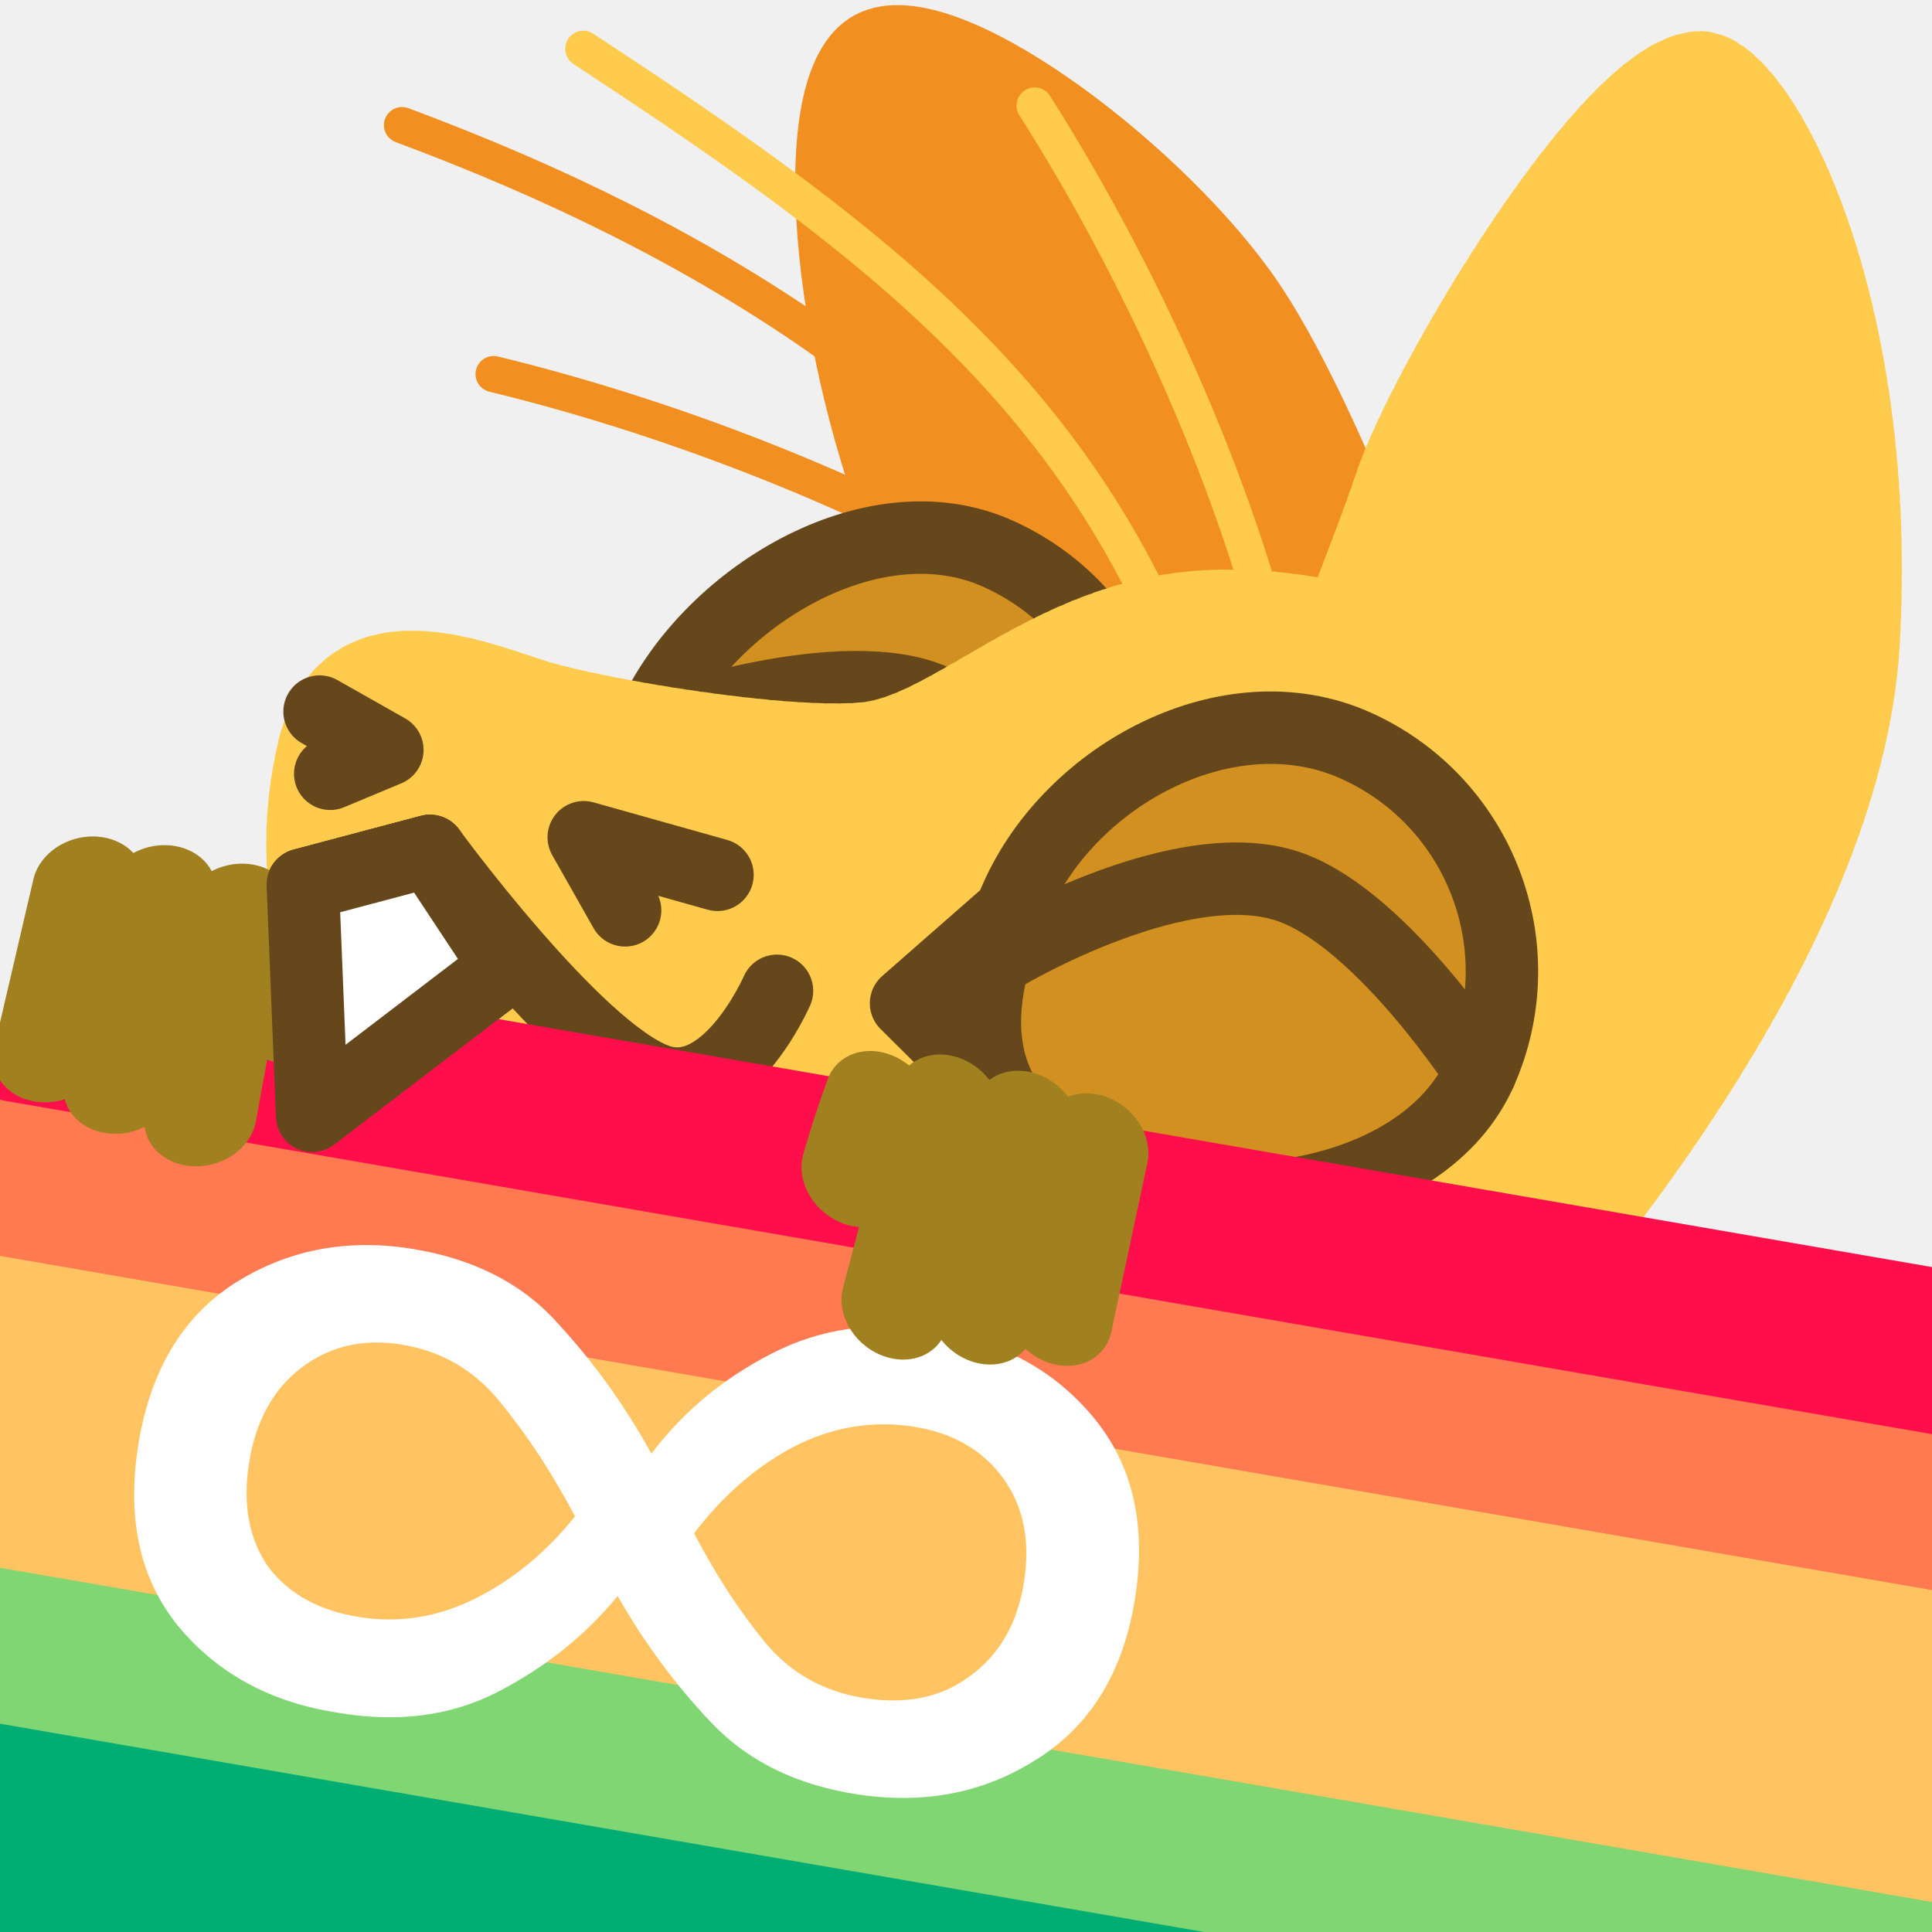
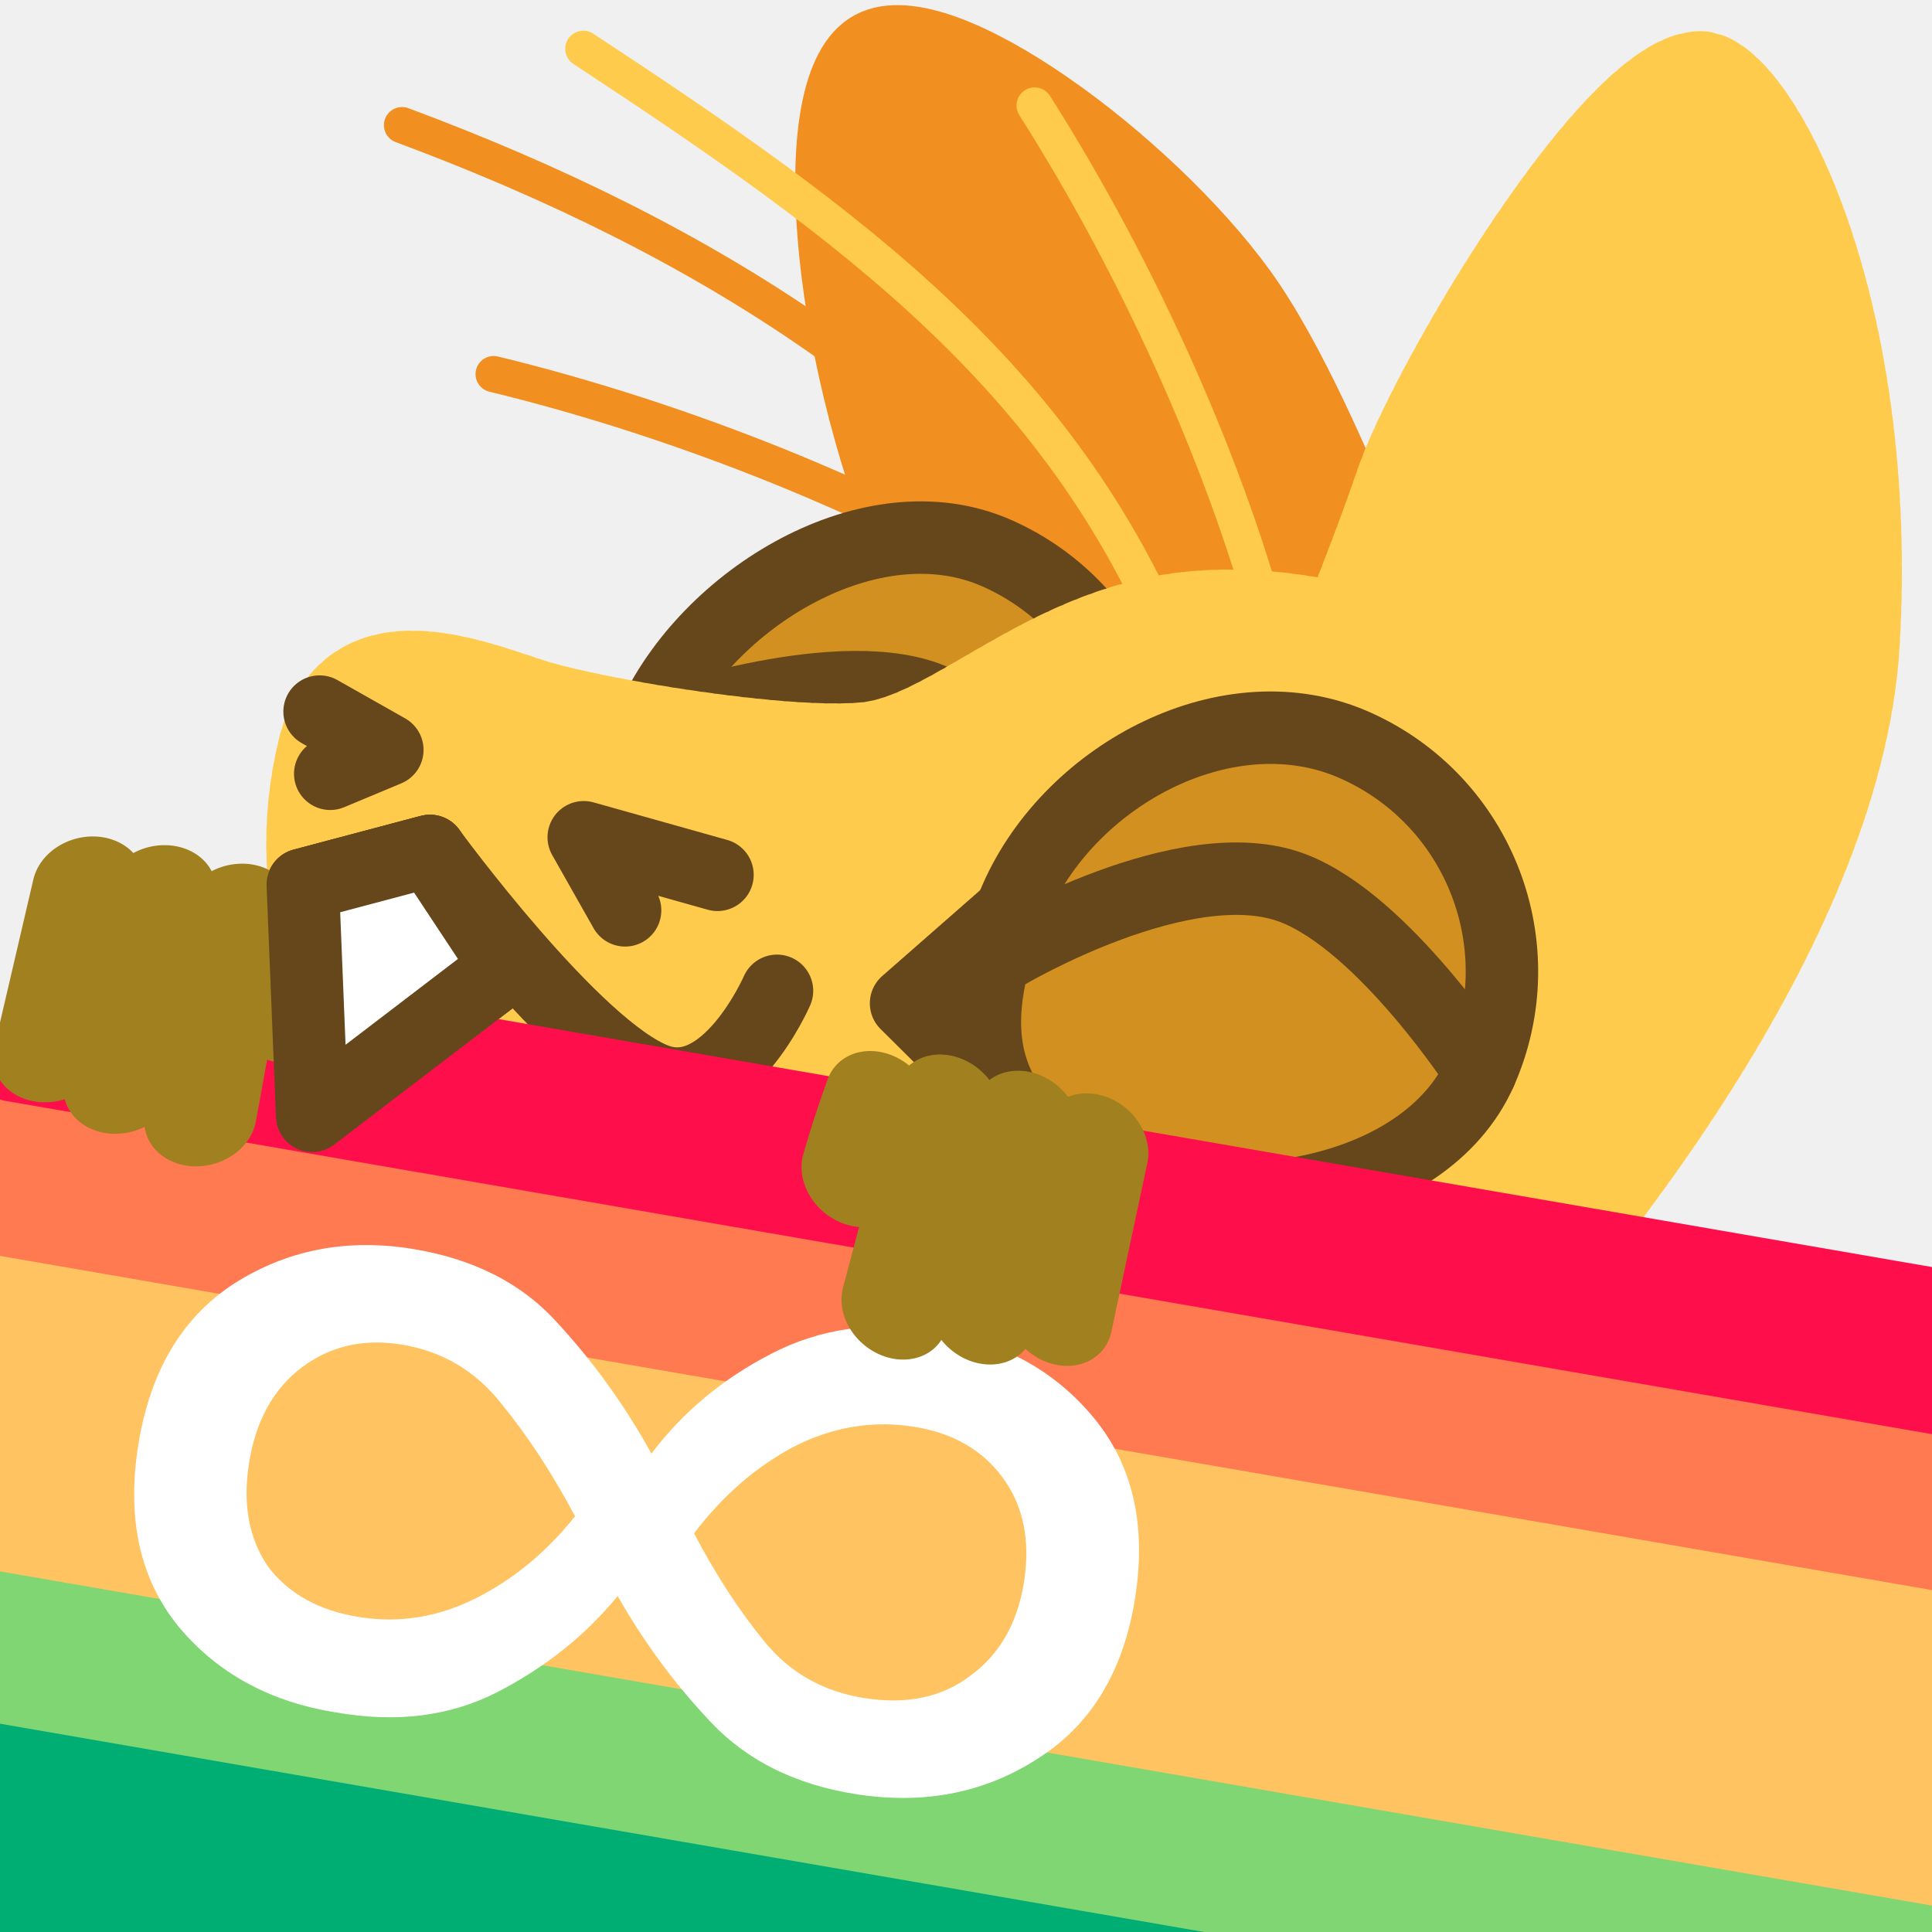
<svg xmlns="http://www.w3.org/2000/svg" version="1.1" id="svg824" width="1706.667" height="1706.667" viewBox="0 0 1706.667 1706.667">
  <defs id="defs828">
    </defs>
  <g id="layer1" style="display:inline">
    <g id="g12988" transform="rotate(23.97057,348.8418,1442.837)">
      <g id="g1057" transform="translate(98.49543,-107.1752)">
        <path style="display:none;fill:#123456;stroke:#123456;stroke-width:64;stroke-linecap:round;stroke-linejoin:round;-inkscape-stroke:none;paint-order:fill markers stroke;stop-color:#000000" d="m 995.317,440.188 c 118.098,91.354 266.502,143.095 344.819,286.444 -34.673,-5.525 -57.088,9.274 -67.246,44.396 105.395,13.003 124.937,136.973 183.179,210.921 l -88.093,46.416 c 84.938,26.715 126.798,83.909 163.442,144.793 l -450.961,202.92 c -39.13,-27.999 -63.611,-199.966 -31.717,-234.371 0,0 -5.044,-19.662 -72.696,21.974 -74.197,-237.623 -1.837,-461.207 19.273,-723.492 z" id="path3091" />
        <path style="display:inline;fill:none;fill-opacity:1;stroke:#f19020;stroke-width:32;stroke-linecap:round;stroke-linejoin:round;stroke-miterlimit:4;stroke-dasharray:none;stroke-dashoffset:0;stroke-opacity:1;paint-order:fill markers stroke;stop-color:#000000" d="M -121.871,498.145 C 47.741,467.187 244.159,459.751 403.333,482.276" id="path6280-0-6" />
        <path style="display:inline;fill:none;fill-opacity:1;stroke:#f19020;stroke-width:32;stroke-linecap:round;stroke-linejoin:round;stroke-miterlimit:4;stroke-dasharray:none;stroke-dashoffset:0;stroke-opacity:1;paint-order:fill markers stroke;stop-color:#000000" d="m -285.162,330.061 c 284.394,-17.696 551.047,19.776 783.296,164.236" id="path6280-3" />
        <path style="opacity:1;fill:#f19020;fill-opacity:1;stroke:#f19020;stroke-width:64;stroke-linecap:round;stroke-miterlimit:4;stroke-dasharray:none;stroke-dashoffset:0;stroke-opacity:1;paint-order:fill markers stroke;stop-color:#000000" d="m 571.336,696.148 c 0,0 -159.297,-77.703 -291.64,-203.705 C 134.106,353.829 23.983,152.186 66.222,98.15 108.461,44.115 328.606,92.43 451.545,163.543 574.485,234.655 781.567,463.556 781.567,463.556 Z" id="path1640" />
        <g id="g12997" style="fill:#d19020;fill-opacity:1" transform="translate(-225.1422,-368.0384)">
          <path id="path1915-9" style="display:inline;fill:#d19020;fill-opacity:1;stroke:#65471b;stroke-width:64;stroke-linecap:round;stroke-linejoin:round;paint-order:fill markers stroke;stop-color:#000000" d="m 792.618,1048.728 c 10e-6,120.717 -155.86,218.577 -276.577,218.577 -120.717,0 -160.577,-55.86 -160.577,-176.577 0,-120.717 97.86,-260.577 218.577,-260.577 120.717,0 218.577,97.86 218.577,218.577 z" />
          <path style="display:inline;fill:#d19020;fill-opacity:1;stroke:#65471b;stroke-width:64;stroke-linecap:round;stroke-linejoin:round;stroke-miterlimit:4;stroke-dasharray:none;stroke-opacity:1;paint-order:fill markers stroke;stop-color:#000000" d="m 369.095,1083.862 c 0,0 130.003,-120.623 216.087,-111.781 86.084,8.843 211.296,92.105 211.296,92.105" id="path2890-4" />
        </g>
        <path id="path1148" style="display:inline;opacity:1;fill:#ffcb4c;stroke:#ffcb4c;stroke-width:64;stroke-linecap:round;stroke-linejoin:round;stroke-miterlimit:4;stroke-dasharray:6.4, 6.4;stroke-dashoffset:0;stroke-opacity:1;paint-order:fill markers stroke;stop-color:#000000" d="m 1073.912,785.52 c 0,0 -0.108,-10.821 -0.951,-28.418 -0.422,-8.799 -1.026,-19.291 -1.895,-30.973 -0.869,-11.681 -2,-24.552 -3.473,-38.105 -1.473,-13.553 -3.289,-27.788 -5.523,-42.201 -2.235,-14.413 -4.889,-29.005 -8.043,-43.268 -1.577,-7.131 -3.279,-14.182 -5.115,-21.086 -1.836,-6.904 -3.807,-13.662 -5.922,-20.213 -2.115,-6.551 -4.373,-12.892 -6.787,-18.963 -2.414,-6.071 -4.983,-11.87 -7.715,-17.334 -2.732,-5.464 -5.935,-10.786 -9.539,-15.961 -3.604,-5.175 -7.611,-10.205 -11.949,-15.084 -4.338,-4.879 -9.007,-9.609 -13.94,-14.186 -4.932,-4.576 -10.126,-8.999 -15.514,-13.266 -5.387,-4.266 -10.967,-8.375 -16.67,-12.324 -5.703,-3.949 -11.53,-7.738 -17.41,-11.363 -11.761,-7.251 -23.737,-13.847 -35.371,-19.76 -11.634,-5.913 -22.926,-11.142 -33.32,-15.66 -10.395,-4.519 -19.891,-8.326 -27.934,-11.395 -16.085,-6.137 -26.354,-9.318 -26.354,-9.318 -106.831,-15.988 -232.175,6.969 -312.625,60.014 -101.267,66.77 -136.887,176.629 -198.707,211.955 -61.82,35.325 -225.2,77.273 -280.396,83.897 -55.196,6.623 -183.25,6.625 -161.172,123.641 22.078,117.016 112.599,282.605 377.541,247.279 264.942,-35.326 313.515,-44.157 536.508,-88.314 22.897,-4.534 53.848,-18.32 86.828,-36.947 l 213.871,-11.428 -92.926,-75.256 c 5.358,-4.84 10.6,-9.718 15.633,-14.637 l 142.076,-2.375 -84.881,-69.668 c 3.481,-6.554 6.481,-13.021 8.627,-19.307 1.052,-3.082 2.033,-6.627 3.047,-9.977 z" />
        <path style="display:none;fill:#123456;stroke:#123456;stroke-width:64;stroke-linecap:round;stroke-linejoin:round;-inkscape-stroke:none;paint-order:fill markers stroke;stop-color:#000000" d="m 619.922,382.288 c -117.016,27.598 -258.318,172.212 -258.318,172.212 -1.661,-83.046 -11.333,-166.82 112.6,-238.448 -124.695,-7.457 -249.288,-15.117 -408.452,46.365 0,0 303.226,-263.622 490.142,-280.397 172.212,-15.455 264.942,37.533 264.942,37.533 -0.192,-45.683 -31.458,-88.259 -90.522,-128.055 0,0 295.852,97.145 333.385,194.291 37.533,97.145 28.702,167.796 28.702,167.796 l -243.752,34.923 c 0,0 -111.711,-33.819 -228.727,-6.221 z" id="path1637" />
        <path id="path13483" style="display:inline;opacity:1;fill:#ffcb4c;stroke:#ffcb4c;stroke-width:64;stroke-linecap:round;stroke-linejoin:round;stroke-miterlimit:4;stroke-dasharray:6.4, 6.4;stroke-dashoffset:0;stroke-opacity:1;paint-order:fill markers stroke;stop-color:#000000" d="m 742.542,-182.676 c -73.165,31.054 -109.431,355.915 -100.997,445.814 7.509,80.042 14.227,286.722 16.08,345.314 0,0 10.695,-1.083 27.9,-1.719 8.602,-0.318 18.831,-0.523 30.165,-0.425 11.334,0.098 23.771,0.5 36.79,1.397 13.019,0.897 26.621,2.29 40.28,4.37 6.829,1.04 13.673,2.251 20.466,3.658 6.793,1.407 13.534,3.009 20.16,4.832 6.626,1.822 13.135,3.864 19.463,6.15 6.328,2.286 12.474,4.815 18.374,7.612 5.899,2.797 11.553,5.861 16.893,9.216 5.34,3.356 10.367,7.003 15.017,10.965 4.65,3.962 9.28,8.297 13.874,12.942 4.594,4.645 9.15,9.6 13.656,14.804 4.506,5.204 8.961,10.655 13.348,16.293 4.388,5.638 8.709,11.463 12.947,17.411 8.476,11.897 16.62,24.291 24.309,36.686 7.688,12.395 14.921,24.789 21.573,36.689 6.651,11.9 12.721,23.306 18.085,33.72 5.363,10.414 10.019,19.836 13.845,27.771 7.652,15.869 11.979,25.788 11.979,25.788 43.243,-146.035 112.661,-444.338 33.563,-653.397 C 972.018,-63.011 789.988,-202.814 742.542,-182.676 Z" />
        <g id="g13003" transform="translate(-225.1422,-368.0384)">
          <path style="opacity:1;fill:none;fill-opacity:1;stroke:#65471b;stroke-width:64;stroke-linecap:round;stroke-linejoin:round;stroke-miterlimit:4;stroke-dasharray:none;stroke-dashoffset:0;stroke-opacity:1;paint-order:fill markers stroke;stop-color:#000000" d="m 83.898,1201.07 68.443,6.623 -37.533,39.741" id="path2163" />
          <path style="opacity:1;fill:none;fill-opacity:1;stroke:#65471b;stroke-width:64;stroke-linecap:round;stroke-linejoin:round;stroke-miterlimit:4;stroke-dasharray:none;stroke-dashoffset:0;stroke-opacity:1;paint-order:fill markers stroke;stop-color:#000000" d="m 401.828,1251.85 -59.612,-44.157 121.432,-17.663" id="path2198" />
          <path style="opacity:1;fill:none;fill-opacity:1;stroke:#65471b;stroke-width:64;stroke-linecap:round;stroke-linejoin:round;stroke-miterlimit:4;stroke-dasharray:none;stroke-dashoffset:0;stroke-opacity:1;paint-order:fill markers stroke;stop-color:#000000" d="m 132.471,1346.787 90.522,-72.859 c 0,0 188.855,108.531 264.913,103.461 66.235,-4.416 65.411,-115.09 65.411,-115.09" id="path2200" />
          <path style="opacity:1;fill:#ffffff;fill-opacity:1;stroke:#65471b;stroke-width:64;stroke-linecap:round;stroke-linejoin:round;stroke-miterlimit:4;stroke-dasharray:none;stroke-dashoffset:0;stroke-opacity:1;paint-order:fill markers stroke;stop-color:#000000" d="m 222.993,1530.039 -90.522,-183.251 90.522,-72.859 103.769,66.235 z" id="path2202" />
        </g>
        <g id="g12993" transform="translate(-225.1422,-368.0384)">
          <path style="opacity:1;fill:#65471b;fill-opacity:1;stroke:#65471b;stroke-width:64;stroke-linecap:round;stroke-linejoin:round;stroke-miterlimit:4;stroke-dasharray:none;stroke-dashoffset:0;stroke-opacity:1;paint-order:fill markers stroke;stop-color:#000000" d="m 661.976,1226.049 53.367,-115.501 86.531,168.711 z" id="path7852" />
          <path id="path1915" style="opacity:1;fill:#d19020;fill-opacity:1;stroke:#65471b;stroke-width:64;stroke-linecap:round;stroke-linejoin:round;paint-order:fill markers stroke;stop-color:#000000" d="m 1150.289,1075.222 c 0,120.717 -151.86,218.577 -272.577,218.577 -120.717,0 -164.577,-71.86 -164.577,-192.577 -2e-5,-120.717 97.86,-244.577 218.577,-244.577 120.717,-2e-5 218.577,97.86 218.577,218.577 z" />
          <path style="display:inline;fill:#d19020;fill-opacity:1;stroke:#65471b;stroke-width:64;stroke-linecap:round;stroke-linejoin:round;stroke-miterlimit:4;stroke-dasharray:none;stroke-opacity:1;paint-order:fill markers stroke;stop-color:#000000" d="m 724.846,1150.007 c 0,0 106.659,-150.511 208.208,-155.793 86.42,-4.495 217.235,81.008 217.235,81.008" id="path2890" />
        </g>
        <path style="opacity:1;fill:none;fill-opacity:1;stroke:#ffcb4c;stroke-width:32;stroke-linecap:round;stroke-linejoin:round;stroke-miterlimit:4;stroke-dasharray:none;stroke-dashoffset:0;stroke-opacity:1;paint-order:fill markers stroke;stop-color:#000000" d="M -166.215,203.391 C 114.94,249.703 344.909,297.32 538.998,490.031" id="path6280" />
        <path style="display:inline;fill:none;fill-opacity:1;stroke:#ffcb4c;stroke-width:32;stroke-linecap:round;stroke-linejoin:round;stroke-miterlimit:4;stroke-dasharray:none;stroke-dashoffset:0;stroke-opacity:1;paint-order:fill markers stroke;stop-color:#000000" d="M 218.42,87.199 C 362.065,182.554 508.703,313.446 607.73,440.085" id="path6280-0" />
      </g>
      <g id="g2098" transform="matrix(1.907692,-0.1616382,-0.6498084,0.8826103,2893.74,880.5619)" style="stroke-width:0.796">
-         <path style="display:inline;fill:#000000;fill-opacity:1;stroke:none;stroke-width:15.475;stroke-linecap:round;stroke-linejoin:round;stroke-miterlimit:4;stroke-dasharray:none;stroke-opacity:1;paint-order:fill markers stroke;stop-color:#000000" id="rect15021" width="886.753" height="1067.85" x="-1462.426" y="-816.388" transform="rotate(-23.97057)" d="m -1462.426,-816.388 h 886.753 V 251.462 h -886.753 z" />
        <path id="path1596" style="fill:#00ae74;fill-opacity:1;stroke:#00ae74;stroke-width:12.734;stroke-linecap:round;stroke-linejoin:round;stroke-miterlimit:4;stroke-dasharray:none;stroke-opacity:1;paint-order:fill markers stroke;stop-color:#000000" d="M -1306.443,661.285 -496.168,301.026 -393.189,532.642 -1203.463,892.901 Z" />
        <path id="path1876" style="fill:#80d672;fill-opacity:1;stroke:#80d672;stroke-width:12.734;stroke-linecap:round;stroke-linejoin:round;stroke-miterlimit:4;stroke-dasharray:none;stroke-opacity:1;paint-order:fill markers stroke;stop-color:#000000" d="m -1378.748,498.66 810.274,-360.259 72.305,162.625 -810.274,360.259 z" />
-         <path id="path1878" style="display:inline;fill:#ffc461;fill-opacity:1;stroke:#ffc461;stroke-width:12.734;stroke-linecap:round;stroke-linejoin:round;stroke-miterlimit:4;stroke-dasharray:none;stroke-opacity:1;paint-order:fill markers stroke;stop-color:#000000" d="M -1451.053,336.034 -640.779,-24.225 -568.474,138.401 -1378.748,498.66 Z" />
-         <path id="path1884" style="fill:#ffc461;fill-opacity:1;stroke:#ffc461;stroke-width:12.734;stroke-linecap:round;stroke-linejoin:round;stroke-miterlimit:4;stroke-dasharray:none;stroke-opacity:1;paint-order:fill markers stroke;stop-color:#000000" d="m -1523.359,173.409 810.274,-360.259 72.305,162.625 -810.274,360.259 z" />
+         <path id="path1878" style="display:inline;fill:#ffc461;fill-opacity:1;stroke:#ffc461;stroke-width:16;stroke-linecap:round;stroke-linejoin:round;stroke-miterlimit:4;stroke-dasharray:none;stroke-opacity:1;paint-order:fill markers stroke;stop-color:#000000" d="m -17.955,1101.381 -24.086,133.582 -24.086,133.584 1808.736,312.875 24.088,-133.582 24.086,-133.584 z" transform="matrix(0.3436295,-0.397371,0.6032381,1.145761,-2181.584,-1095.645)" />
        <path id="path1886" style="fill:#ff7951;fill-opacity:1;stroke:#ff7951;stroke-width:12.734;stroke-linecap:round;stroke-linejoin:round;stroke-miterlimit:4;stroke-dasharray:none;stroke-opacity:1;paint-order:fill markers stroke;stop-color:#000000" d="m -1595.664,10.783 810.274,-360.259 72.305,162.625 -810.274,360.259 z" />
        <path id="path1888" style="fill:#ff0e4c;fill-opacity:1;stroke:#ff0e4c;stroke-width:12.734;stroke-linecap:round;stroke-linejoin:round;stroke-miterlimit:4;stroke-dasharray:none;stroke-opacity:1;paint-order:fill markers stroke;stop-color:#000000" d="m -1667.97,-151.842 810.274,-360.259 72.305,162.625 -810.274,360.259 z" />
        <g aria-label="∞" transform="matrix(0.4211682,-0.2087105,0.527577,1.1606,654.5486,1410.26)" id="text3538" style="font-size:1456.56px;line-height:1.25;font-family:'Noto Emoji';-inkscape-font-specification:'Noto Emoji';fill:#ffffff;stroke-width:0.818">
          <path d="m -2745.018,-1261.127 q -91.763,0 -154.395,-55.349 -61.175,-55.349 -61.175,-155.852 0,-101.959 62.632,-158.765 64.089,-56.806 154.395,-56.806 85.937,0 142.743,46.61 56.806,45.153 101.959,103.416 33.501,-62.632 93.22,-106.329 61.175,-45.153 144.199,-43.697 91.763,0 154.395,55.349 62.632,55.349 62.632,155.852 0,101.959 -65.545,158.765 -64.089,56.806 -157.309,56.806 -83.024,0 -139.83,-43.697 -56.806,-43.697 -101.959,-100.503 -34.957,59.719 -94.676,103.416 -58.262,42.24 -141.286,40.784 z m -113.612,-211.201 q 0,56.806 32.044,90.307 33.501,32.044 88.85,32.044 55.349,0 101.959,-33.501 46.61,-33.501 77.198,-87.394 -39.327,-52.436 -81.567,-90.307 -42.24,-39.327 -99.046,-39.327 -52.436,0 -85.937,34.957 -33.501,34.957 -33.501,93.22 z m 591.363,-126.721 q -56.806,0 -104.872,34.958 -46.61,34.957 -77.198,91.763 37.871,50.98 78.654,87.394 40.784,36.414 97.59,36.414 58.262,0 91.763,-34.957 34.957,-34.957 34.957,-91.763 0,-56.806 -33.501,-90.307 -33.501,-33.501 -87.394,-33.501 z" style="font-family:'DM Sans';-inkscape-font-specification:'DM Sans';fill:#ffffff;stroke-width:0.818" id="path7568" />
        </g>
      </g>
      <g id="g15878" transform="matrix(0.9126486,-0.3094641,-0.3094641,-0.9126486,-215.7182,2680.506)" style="display:inline">
        <g id="g15876" transform="matrix(-0.2154762,-1.025521,-1.141828,0.08735501,2510.734,1773.398)" style="display:inline;fill:none;fill-opacity:1;stroke:#888800;stroke-width:0.917;stroke-opacity:1">
          <path style="fill:none;fill-opacity:1;stroke:#a18020;stroke-width:88.011;stroke-linecap:round;stroke-linejoin:round;stroke-miterlimit:4;stroke-dasharray:none;stroke-opacity:1;paint-order:fill markers stroke;stop-color:#000000" d="m 305.21,1421.103 c 0,0 -28.97,3.388 -66.939,10.601" id="path15868" />
          <path style="fill:none;fill-opacity:1;stroke:#a18020;stroke-width:88.011;stroke-linecap:round;stroke-linejoin:round;stroke-miterlimit:4;stroke-dasharray:none;stroke-opacity:1;paint-order:fill markers stroke;stop-color:#000000" d="M 408.357,1468.041 224.743,1487.85" id="path15870" />
          <path style="fill:none;fill-opacity:1;stroke:#a18020;stroke-width:88.011;stroke-linecap:round;stroke-linejoin:round;stroke-miterlimit:4;stroke-dasharray:none;stroke-opacity:1;paint-order:fill markers stroke;stop-color:#000000" d="M 220.07,1552.131 391.988,1538.113" id="path15872" />
          <path style="fill:none;fill-opacity:1;stroke:#a18020;stroke-width:88.011;stroke-linecap:round;stroke-linejoin:round;stroke-miterlimit:4;stroke-dasharray:none;stroke-opacity:1;paint-order:fill markers stroke;stop-color:#000000" d="m 223.072,1609.531 151.853,-9.668" id="path15874" />
        </g>
      </g>
      <path style="display:inline;fill:#ffffff;fill-opacity:1;stroke:#65471b;stroke-width:64;stroke-linecap:round;stroke-linejoin:round;stroke-miterlimit:4;stroke-dasharray:none;stroke-dashoffset:0;stroke-opacity:1;paint-order:fill markers stroke;stop-color:#000000" d="M 96.346,1054.825 5.824,871.574 96.346,798.715 200.115,864.95 Z" id="path2202-8" />
      <g id="g8388" transform="matrix(-0.9612832,0.06804551,-0.06804551,-0.9612832,1454.06,2375.148)" style="display:inline">
        <g id="g8386" transform="matrix(-0.2154762,-1.025521,-1.141828,0.08735501,2510.734,1773.398)" style="display:inline;fill:none;fill-opacity:1;stroke:#888800;stroke-width:0.917;stroke-opacity:1">
          <path style="fill:none;fill-opacity:1;stroke:#a18020;stroke-width:88.011;stroke-linecap:round;stroke-linejoin:round;stroke-miterlimit:4;stroke-dasharray:none;stroke-opacity:1;paint-order:fill markers stroke;stop-color:#000000" d="m 305.21,1421.103 c 0,0 -28.97,3.388 -66.939,10.601" id="path8376" />
          <path style="fill:none;fill-opacity:1;stroke:#a18020;stroke-width:88.011;stroke-linecap:round;stroke-linejoin:round;stroke-miterlimit:4;stroke-dasharray:none;stroke-opacity:1;paint-order:fill markers stroke;stop-color:#000000" d="M 408.357,1468.041 224.743,1487.85" id="path8378" />
          <path style="fill:none;fill-opacity:1;stroke:#a18020;stroke-width:88.011;stroke-linecap:round;stroke-linejoin:round;stroke-miterlimit:4;stroke-dasharray:none;stroke-opacity:1;paint-order:fill markers stroke;stop-color:#000000" d="M 220.07,1552.131 391.988,1538.113" id="path8380" />
          <path style="fill:none;fill-opacity:1;stroke:#a18020;stroke-width:88.011;stroke-linecap:round;stroke-linejoin:round;stroke-miterlimit:4;stroke-dasharray:none;stroke-opacity:1;paint-order:fill markers stroke;stop-color:#000000" d="m 223.072,1609.531 151.853,-9.668" id="path8382" />
        </g>
      </g>
    </g>
  </g>
</svg>
